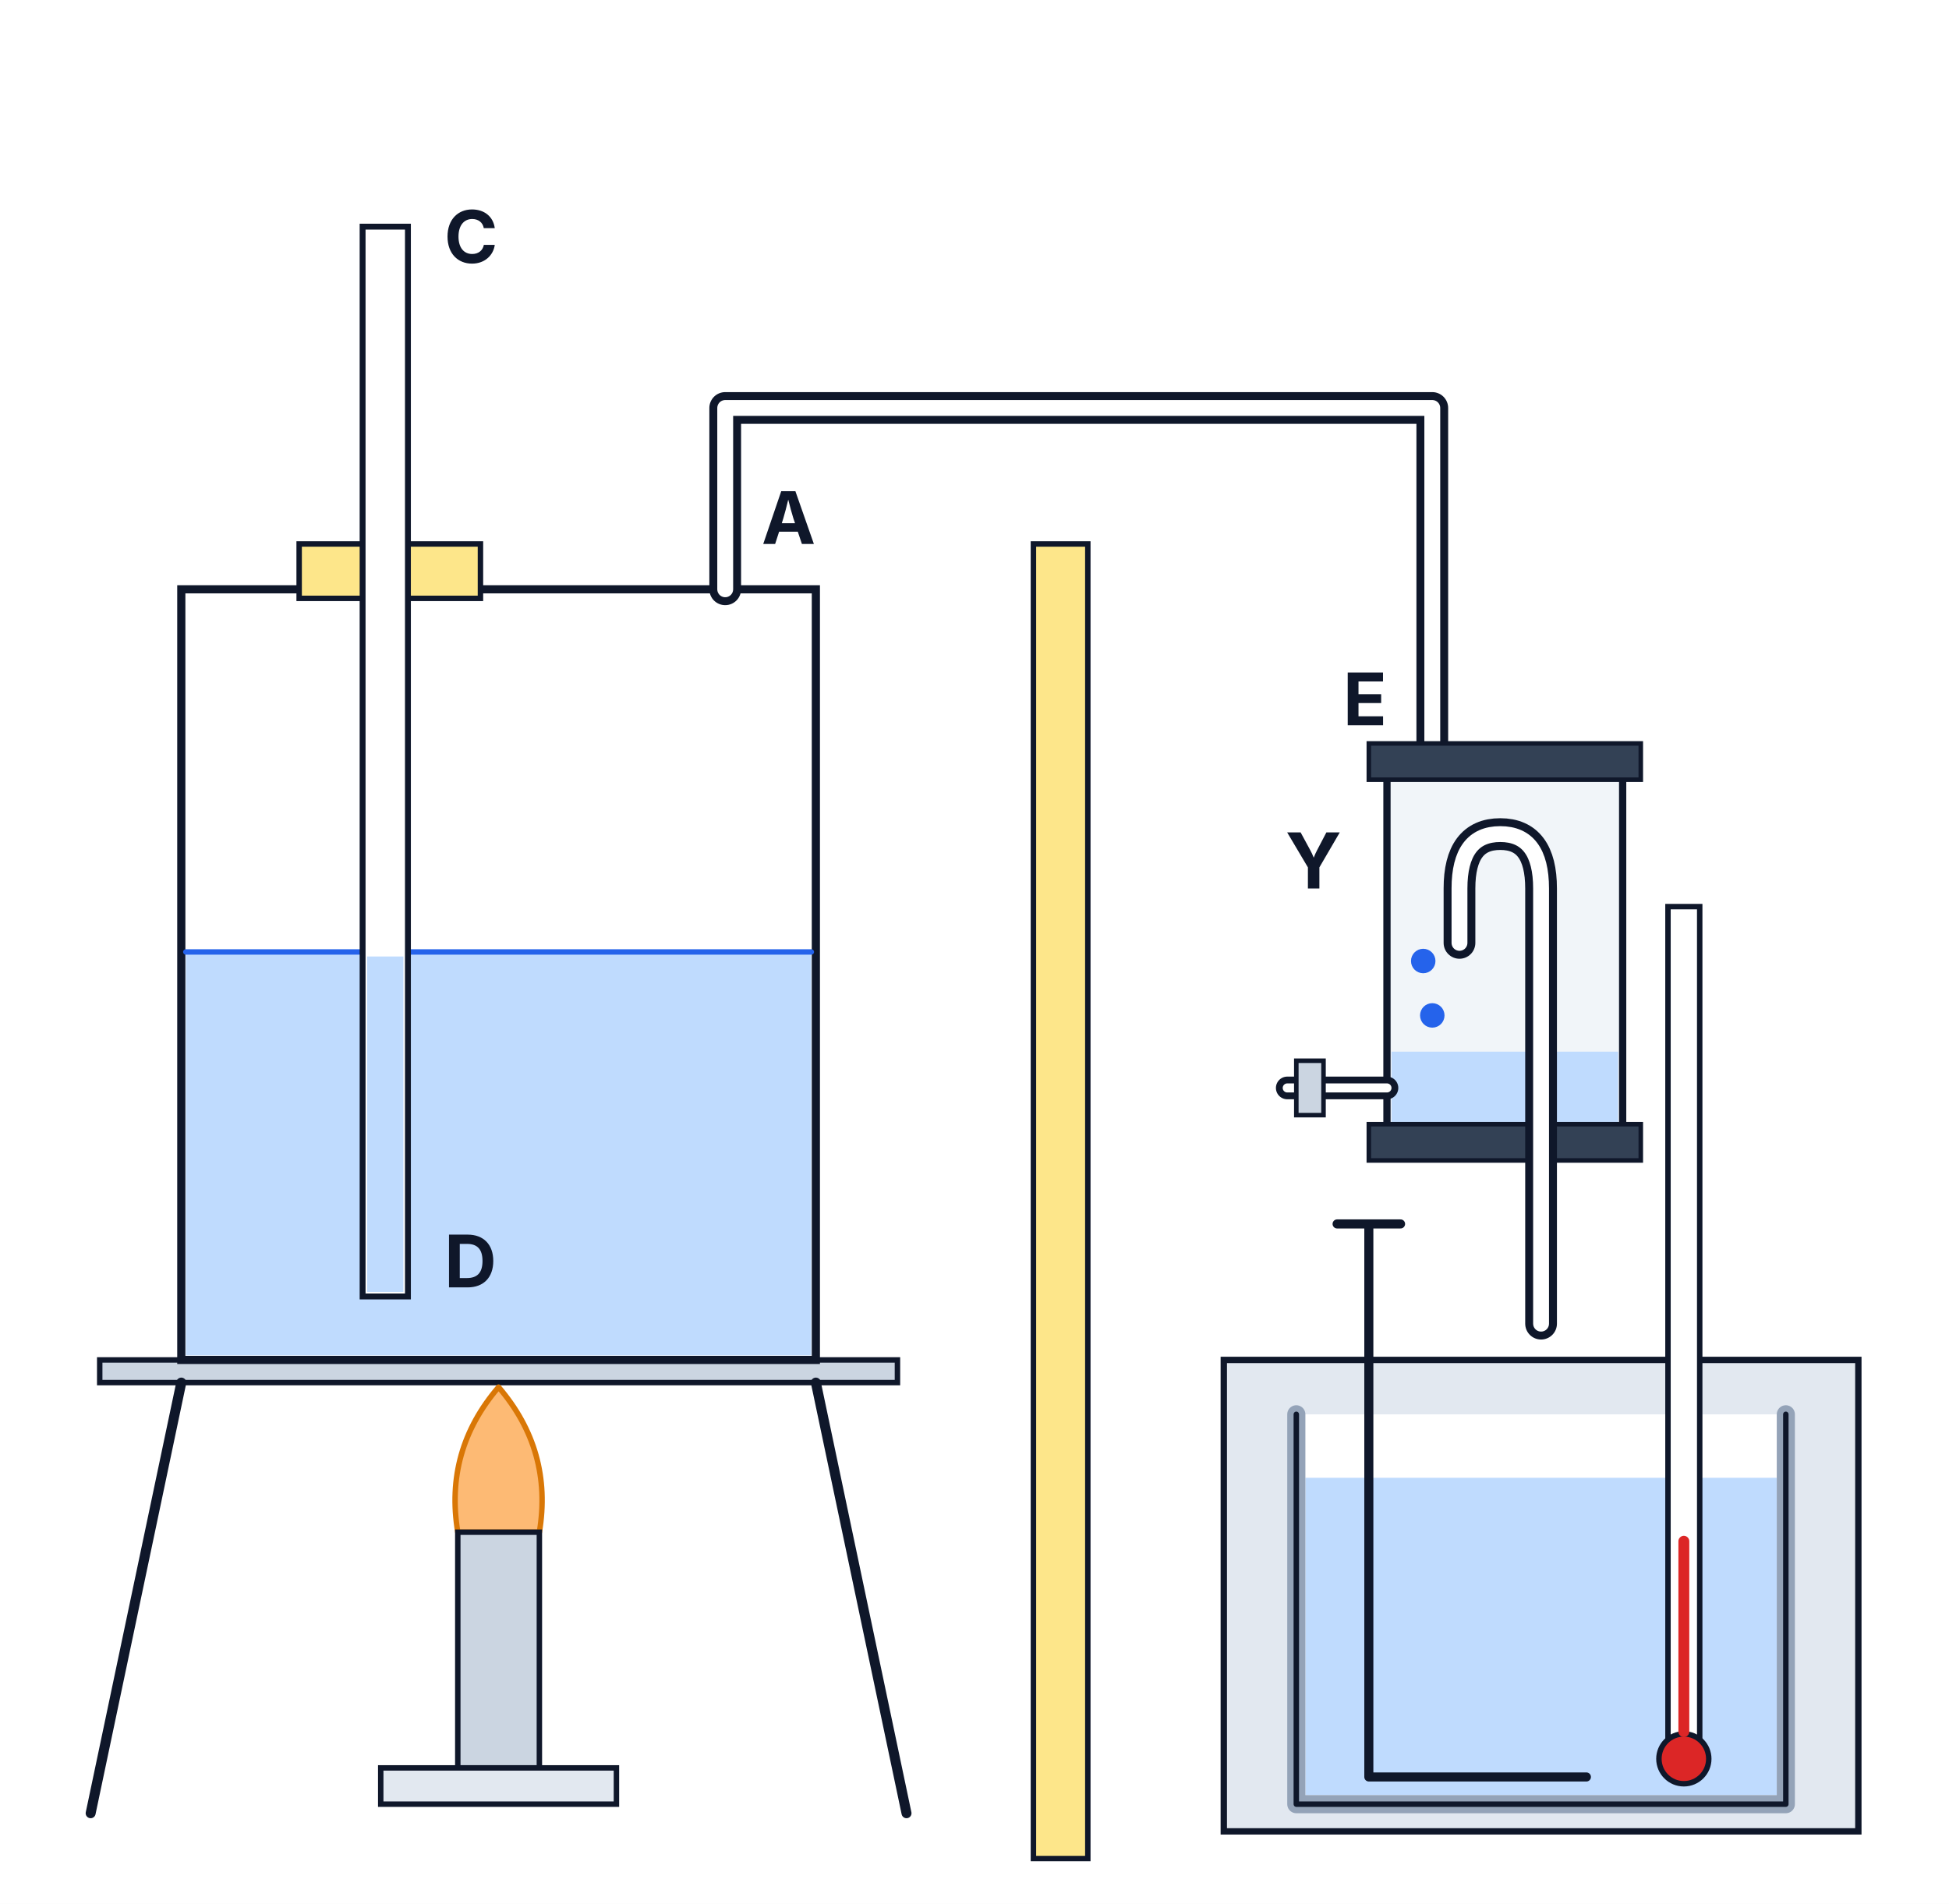
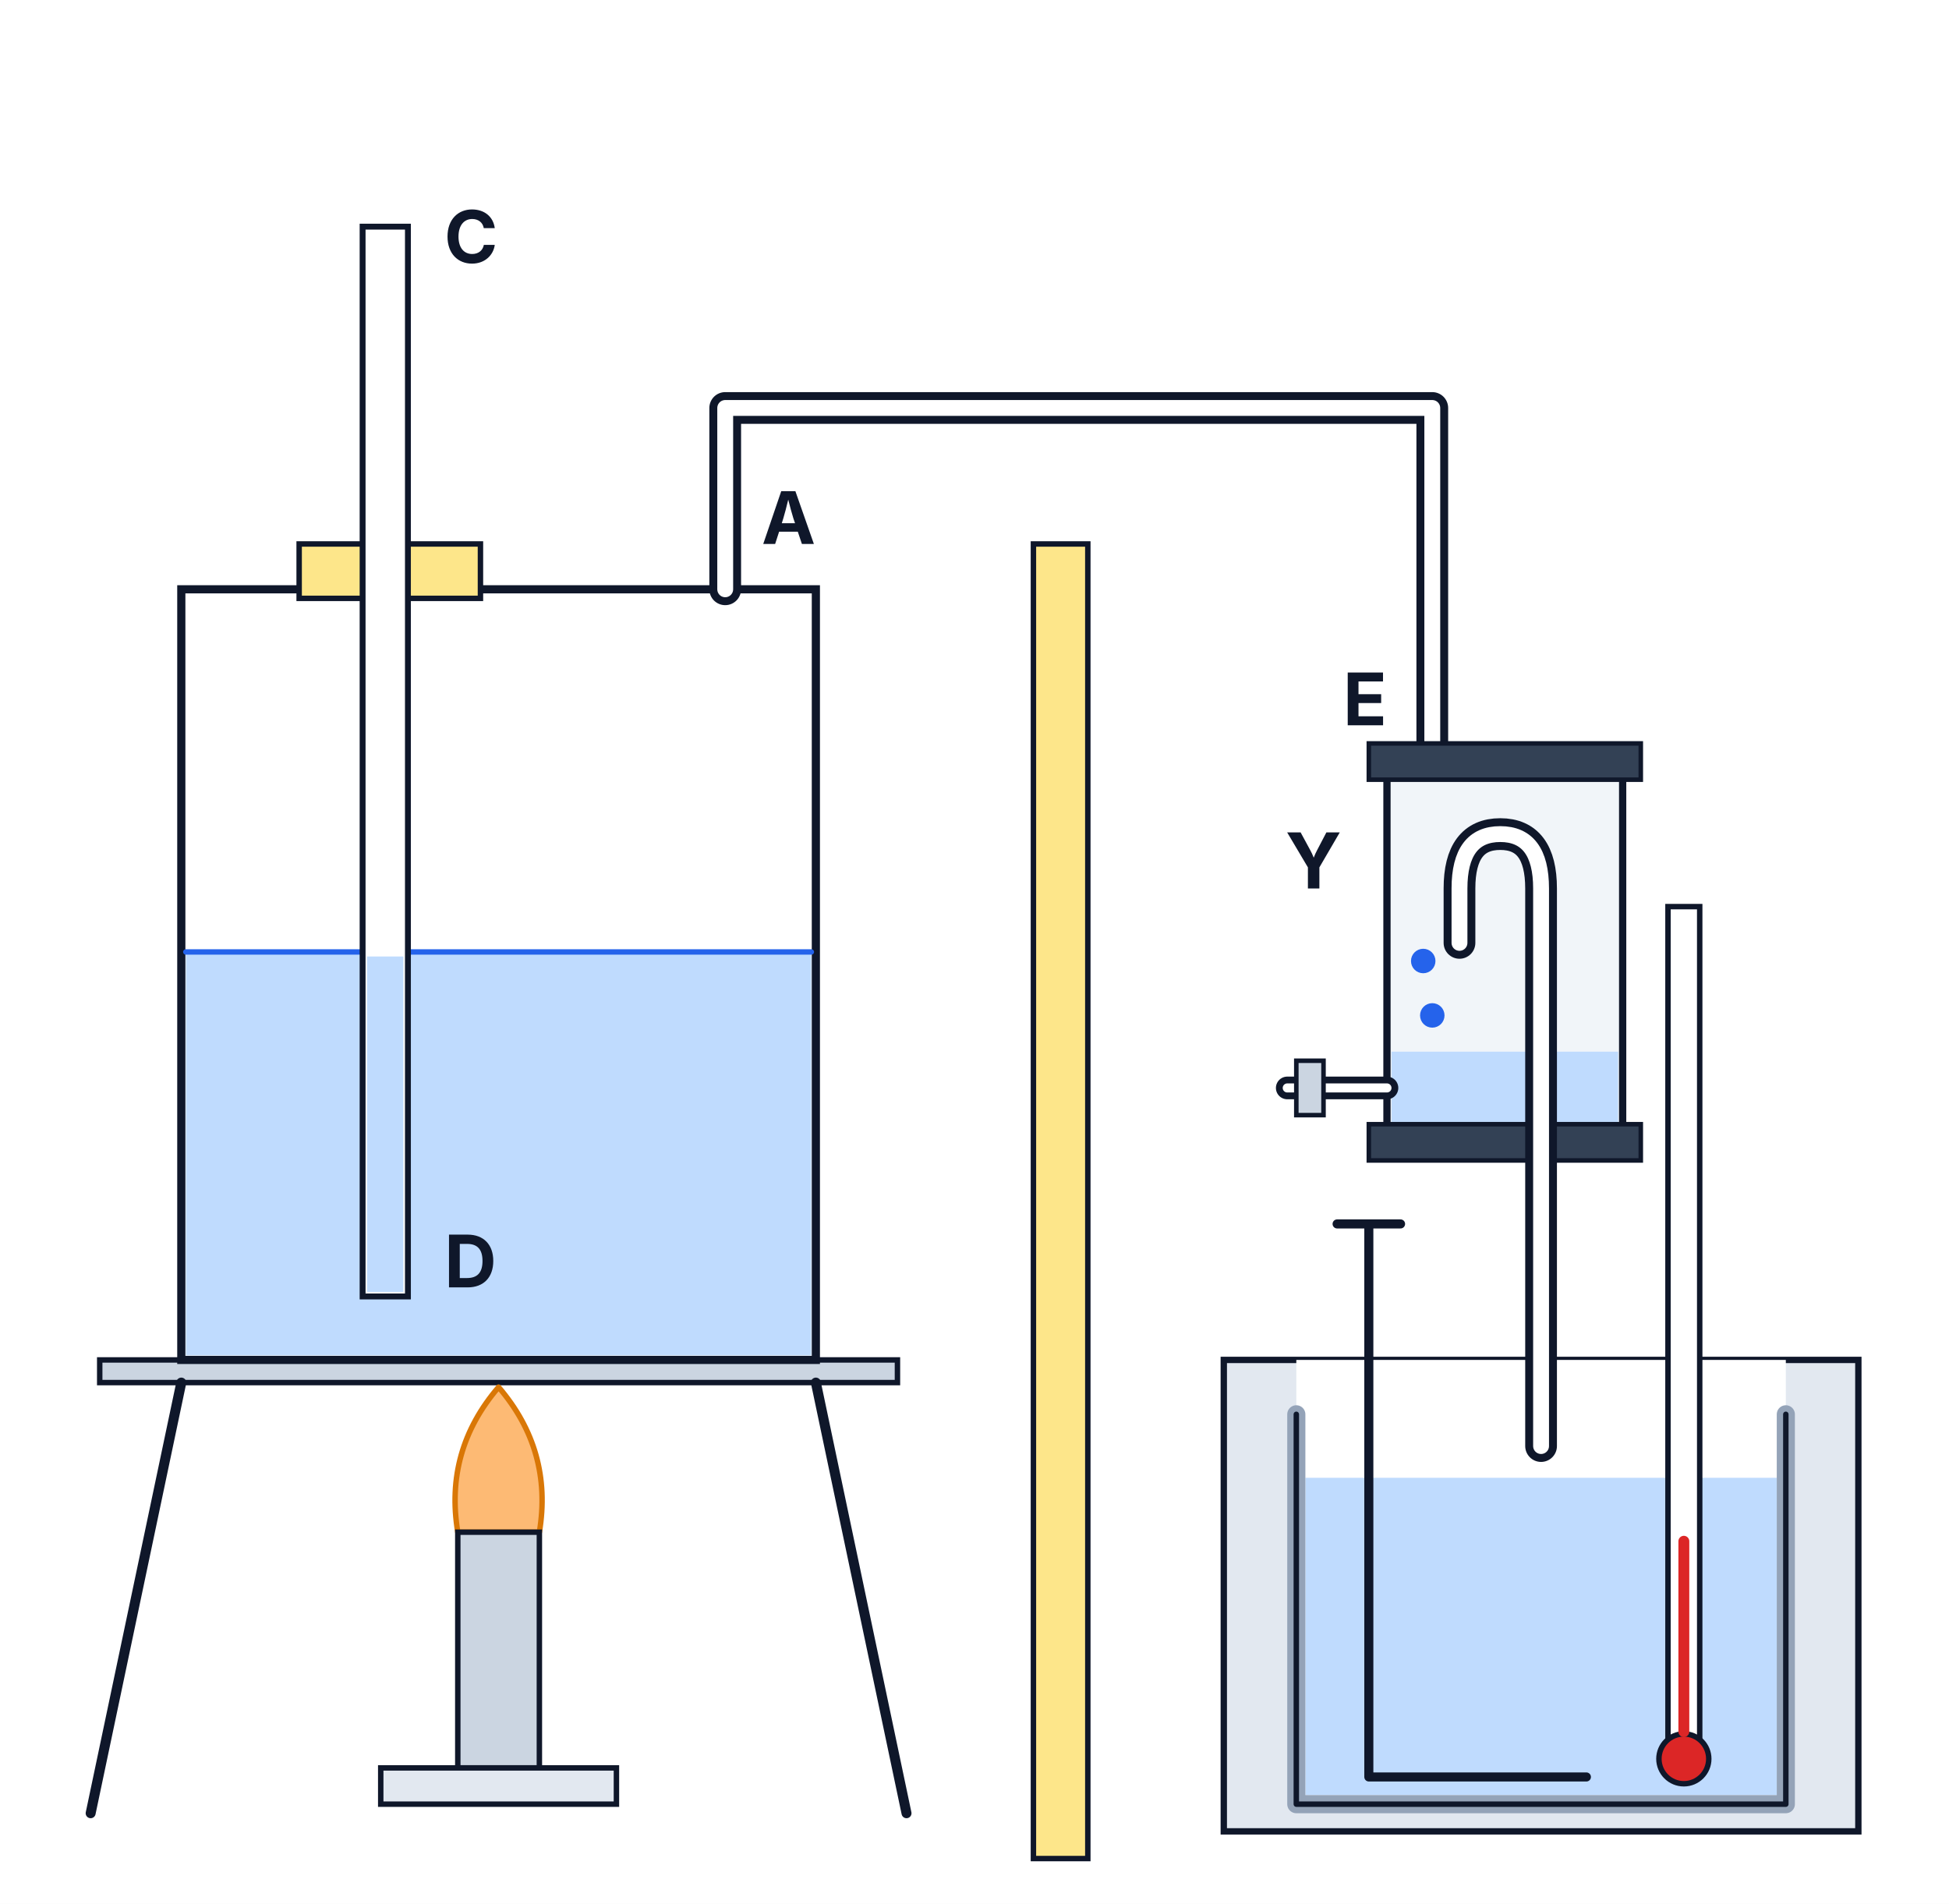
<svg xmlns="http://www.w3.org/2000/svg" viewBox="0 0 430 420" width="430" height="420">
  <defs>
    <marker id="ah" viewBox="0 0 10 10" refX="9" refY="5" markerWidth="7" markerHeight="7" orient="auto-start-reverse">
      <path d="M0 0 L10 5 L0 10 z" fill="#0f172a" />
    </marker>
    <marker id="ahb" viewBox="0 0 10 10" refX="9" refY="5" markerWidth="7" markerHeight="7" orient="auto-start-reverse">
      <path d="M0 0 L10 5 L0 10 z" fill="#2563eb" />
    </marker>
  </defs>
  <rect width="430" height="420" fill="#ffffff" />
  <rect x="22.00" y="300.00" width="176.00" height="5.00" rx="0" fill="#cbd5e1" stroke="#0f172a" stroke-width="1.2" />
  <line x1="40.00" y1="305.00" x2="20.00" y2="400.00" stroke="#0f172a" stroke-width="2.2" stroke-linecap="round" />
  <line x1="180.00" y1="305.00" x2="200.00" y2="400.00" stroke="#0f172a" stroke-width="2.2" stroke-linecap="round" />
  <path d="M101,338 Q98,320 110,306 Q122,320 119,338 Z" fill="#fdba74" stroke="#d97706" stroke-width="1.2" stroke-linejoin="round" stroke-linecap="round" />
  <rect x="101.00" y="338.00" width="18.00" height="52.00" rx="0" fill="#cbd5e1" stroke="#0f172a" stroke-width="1.2" />
  <rect x="84.00" y="390.00" width="52.00" height="8.00" rx="0" fill="#e2e8f0" stroke="#0f172a" stroke-width="1.2" />
  <rect x="40.00" y="130.00" width="140.00" height="170.00" rx="0" fill="#ffffff" stroke="#0f172a" stroke-width="1.8" />
  <rect x="41.00" y="210.00" width="138.00" height="89.00" rx="0" fill="#bfdbfe" stroke="none" stroke-width="0" />
  <line x1="41.00" y1="210.00" x2="179.00" y2="210.00" stroke="#2563eb" stroke-width="1.2" stroke-linecap="round" />
  <rect x="66.00" y="120.00" width="40.00" height="12.00" rx="0" fill="#fde68a" stroke="#0f172a" stroke-width="1.2" />
  <rect x="80.00" y="50.00" width="10.00" height="236.00" rx="0" fill="#ffffff" stroke="#0f172a" stroke-width="1.3" />
  <rect x="81.00" y="211.00" width="8.00" height="74.00" rx="0" fill="#bfdbfe" stroke="none" stroke-width="0" />
  <text x="98.0" y="58.0" font-family="Inter, Arial, sans-serif" font-size="16" font-weight="700" fill="#0f172a" text-anchor="start">C</text>
  <text x="98.0" y="284.0" font-family="Inter, Arial, sans-serif" font-size="16" font-weight="700" fill="#0f172a" text-anchor="start">D</text>
  <path d="M160,130 L160,90 L316,90 L316,170" fill="none" stroke="#0f172a" stroke-width="7" stroke-linejoin="round" stroke-linecap="round" />
  <path d="M160,130 L160,90 L316,90 L316,170" fill="none" stroke="#ffffff" stroke-width="3.5" stroke-linejoin="round" stroke-linecap="round" />
  <text x="168.0" y="120.0" font-family="Inter, Arial, sans-serif" font-size="16" font-weight="700" fill="#0f172a" text-anchor="start">A</text>
  <text x="306.0" y="160.0" font-family="Inter, Arial, sans-serif" font-size="16" font-weight="700" fill="#0f172a" text-anchor="end">E</text>
  <rect x="228.00" y="120.00" width="12.00" height="290.00" rx="0" fill="#fde68a" stroke="#0f172a" stroke-width="1.2" />
  <rect x="306.00" y="170.00" width="52.00" height="80.00" rx="0" fill="#f1f5f9" stroke="#0f172a" stroke-width="1.6" />
  <rect x="307.00" y="232.00" width="50.00" height="17.00" rx="0" fill="#bfdbfe" stroke="none" stroke-width="0" />
  <rect x="302.00" y="164.00" width="60.00" height="8.00" rx="0" fill="#334155" stroke="#0f172a" stroke-width="1" />
  <rect x="302.00" y="248.00" width="60.00" height="8.00" rx="0" fill="#334155" stroke="#0f172a" stroke-width="1" />
-   <path d="M340,292 L340,196 Q340,184 331,184 Q322,184 322,196 L322,208" fill="none" stroke="#0f172a" stroke-width="7" stroke-linejoin="round" stroke-linecap="round" />
-   <path d="M340,292 L340,196 Q340,184 331,184 Q322,184 322,196 L322,208" fill="none" stroke="#ffffff" stroke-width="3.5" stroke-linejoin="round" stroke-linecap="round" />
  <circle cx="314.00" cy="212.00" r="2.00" fill="#2563eb" stroke="#2563eb" stroke-width="1.4" />
  <circle cx="316.00" cy="224.00" r="2.00" fill="#2563eb" stroke="#2563eb" stroke-width="1.4" />
  <path d="M306,240 L284,240" fill="none" stroke="#0f172a" stroke-width="5" stroke-linejoin="round" stroke-linecap="round" />
  <path d="M306,240 L284,240" fill="none" stroke="#ffffff" stroke-width="2" stroke-linejoin="round" stroke-linecap="round" />
  <rect x="286.00" y="234.00" width="6.00" height="12.00" rx="0" fill="#cbd5e1" stroke="#0f172a" stroke-width="1" />
  <text x="296.0" y="196.0" font-family="Inter, Arial, sans-serif" font-size="17" font-weight="700" fill="#0f172a" text-anchor="end">Y</text>
  <rect x="270.00" y="300.00" width="140.00" height="104.00" rx="0" fill="#e2e8f0" stroke="#0f172a" stroke-width="1.4" />
-   <rect x="286.00" y="312.00" width="108.00" height="86.00" rx="0" fill="#ffffff" stroke="none" stroke-width="0" />
+   <rect x="286.00" y="300.00" width="108.00" height="98.00" rx="0" fill="#ffffff" stroke="none" stroke-width="0" />
  <rect x="288.00" y="326.00" width="104.00" height="70.00" rx="0" fill="#bfdbfe" stroke="none" stroke-width="0" />
  <path d="M286,312 L286,398 L394,398 L394,312" fill="none" stroke="#94a3b8" stroke-width="4" stroke-linejoin="round" stroke-linecap="round" />
  <path d="M286,312 L286,398 L394,398 L394,312" fill="none" stroke="#0f172a" stroke-width="1.2" stroke-linejoin="round" stroke-linecap="round" />
  <rect x="368.00" y="200.00" width="7.00" height="186.00" rx="0" fill="#ffffff" stroke="#0f172a" stroke-width="1.2" />
  <circle cx="371.50" cy="388.00" r="5.50" fill="#dc2626" stroke="#0f172a" stroke-width="1.2" />
  <line x1="371.50" y1="382.00" x2="371.50" y2="340.00" stroke="#dc2626" stroke-width="2.4" stroke-linecap="round" />
  <path d="M302,270 L302,392 L350,392" fill="none" stroke="#0f172a" stroke-width="2" stroke-linejoin="round" stroke-linecap="round" />
  <line x1="295.00" y1="270.00" x2="309.00" y2="270.00" stroke="#0f172a" stroke-width="2" stroke-linecap="round" />
+   <path d="M340,319 L340,196 Q340,184 331,184 Q322,184 322,196 L322,208" fill="none" stroke="#0f172a" stroke-width="7" stroke-linejoin="round" stroke-linecap="round" />
+   <path d="M340,319 L340,196 Q340,184 331,184 Q322,184 322,196 L322,208" fill="none" stroke="#ffffff" stroke-width="3.5" stroke-linejoin="round" stroke-linecap="round" />
</svg>
